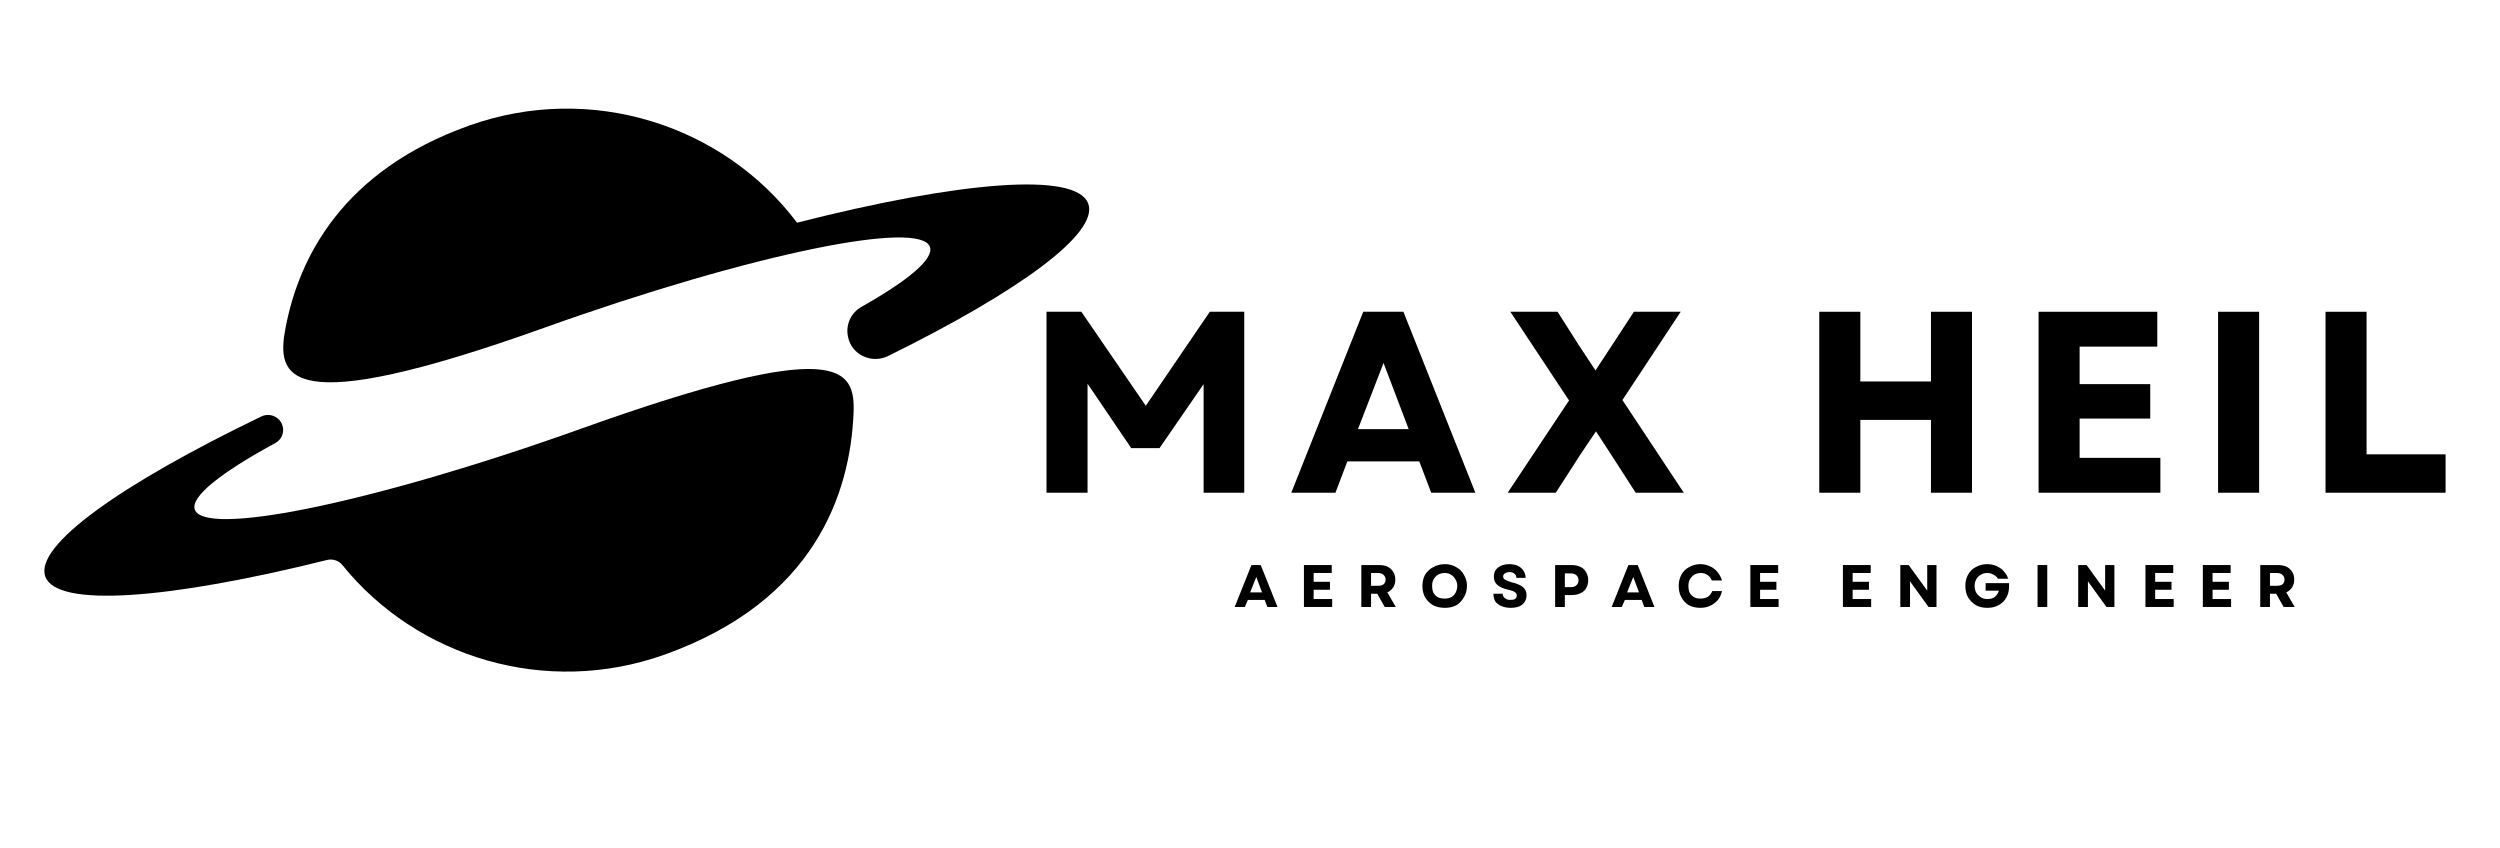
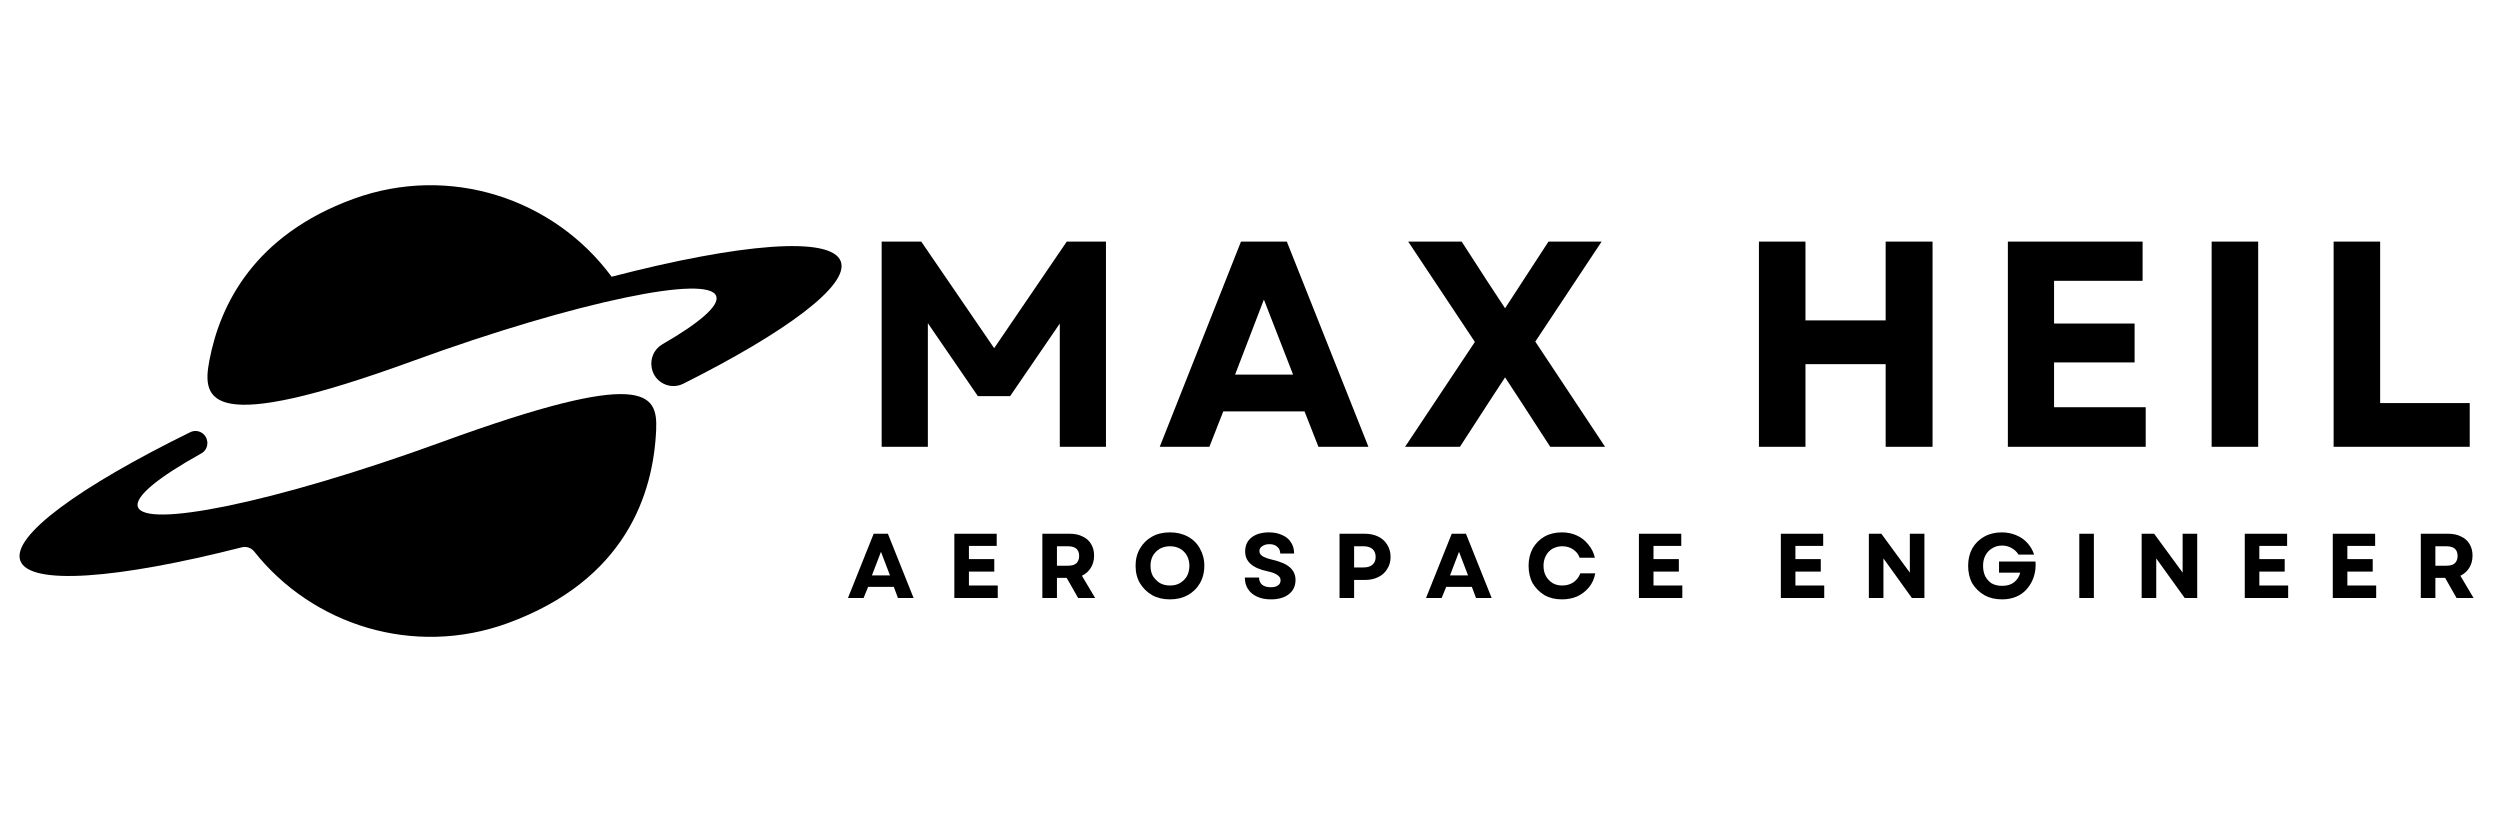
- <svg xmlns="http://www.w3.org/2000/svg" width="118" zoomAndPan="magnify" viewBox="0 0 88.5 30" height="40" preserveAspectRatio="xMidYMid meet" version="1.0">
+ <svg xmlns="http://www.w3.org/2000/svg" width="150" zoomAndPan="magnify" viewBox="0 0 112.5 37.5" height="50" preserveAspectRatio="xMidYMid meet" version="1.0">
  <defs>
    <g />
-     <clipPath id="a83bd56992">
-       <path d="M 1.184 13 L 31 13 L 31 24 L 1.184 24 Z M 1.184 13 " clip-rule="nonzero" />
+     <clipPath id="2def512379">
+       <path d="M 0.492 17 L 30 17 L 30 29 L 0.492 29 Z M 0.492 17 " clip-rule="nonzero" />
    </clipPath>
-     <clipPath id="163203eb7c">
-       <path d="M 10 3 L 38.926 3 L 38.926 14 L 10 14 Z M 10 3 " clip-rule="nonzero" />
+     <clipPath id="8d509b6b38">
+       <path d="M 105 10 L 111.512 10 L 111.512 21 L 105 21 Z M 105 10 " clip-rule="nonzero" />
    </clipPath>
-     <clipPath id="ad774621c1">
-       <path d="M 82 11 L 86.832 11 L 86.832 18 L 82 18 Z M 82 11 " clip-rule="nonzero" />
+     <clipPath id="9497bdd819">
+       <path d="M 108 24 L 111.512 24 L 111.512 27 L 108 27 Z M 108 24 " clip-rule="nonzero" />
    </clipPath>
  </defs>
-   <g clip-path="url(#a83bd56992)">
-     <path fill="#000000" d="M 20.57 15.176 C 16.828 16.516 13.371 17.504 10.871 18.008 C 8.57 18.469 7.074 18.516 6.898 18.043 C 6.73 17.59 7.82 16.73 9.746 15.684 C 9.938 15.582 10.047 15.371 10.02 15.156 C 10.02 15.152 10.016 15.148 10.016 15.145 C 9.969 14.793 9.582 14.586 9.254 14.742 C 4.281 17.137 1.203 19.32 1.605 20.414 C 2.02 21.527 5.988 21.215 11.574 19.824 C 11.777 19.773 11.992 19.844 12.121 20.004 C 14.762 23.273 19.324 24.676 23.531 23.172 C 28.848 21.27 30.094 17.461 30.215 14.641 C 30.285 13.016 29.746 11.895 20.57 15.176 Z M 20.57 15.176 " fill-opacity="1" fill-rule="nonzero" />
-   </g>
-   <g clip-path="url(#163203eb7c)">
-     <path fill="#000000" d="M 38.523 7.207 C 38.102 6.066 33.98 6.418 28.215 7.883 C 25.613 4.426 20.918 2.902 16.598 4.449 C 12.137 6.043 10.586 9.102 10.109 11.602 C 9.773 13.34 10.051 14.898 19.25 11.609 C 22.934 10.289 26.336 9.312 28.828 8.801 C 31.195 8.316 32.742 8.258 32.918 8.738 C 33.074 9.16 32.156 9.926 30.488 10.867 C 30.121 11.078 29.934 11.496 30.016 11.906 C 30.02 11.914 30.02 11.918 30.02 11.926 C 30.145 12.559 30.855 12.891 31.441 12.602 C 36.078 10.316 38.91 8.258 38.523 7.207 Z M 38.523 7.207 " fill-opacity="1" fill-rule="nonzero" />
-   </g>
-   <g fill="#000000" fill-opacity="1">
-     <g transform="translate(36.2801, 17.44227)">
-       <g>
-         <path d="M 0.766 0 L 0.766 -6.406 L 2 -6.406 L 4.281 -3.078 L 6.547 -6.406 L 7.766 -6.406 L 7.766 0 L 6.328 0 L 6.328 -3.844 L 4.766 -1.578 L 3.766 -1.578 L 2.219 -3.859 L 2.219 0 Z M 0.766 0 " />
-       </g>
-     </g>
-   </g>
-   <g fill="#000000" fill-opacity="1">
-     <g transform="translate(45.63366, 17.44227)">
-       <g>
-         <path d="M 0.078 0 L 2.625 -6.406 L 4.047 -6.406 L 6.594 0 L 5.031 0 L 4.609 -1.109 L 2.062 -1.109 L 1.641 0 Z M 2.438 -2.25 L 4.234 -2.25 L 3.344 -4.594 Z M 2.438 -2.25 " />
-       </g>
-     </g>
-   </g>
-   <g fill="#000000" fill-opacity="1">
-     <g transform="translate(53.12199, 17.44227)">
-       <g>
-         <path d="M 0.25 0 L 2.422 -3.266 L 0.344 -6.406 L 2.016 -6.406 L 2.781 -5.203 L 3.359 -4.328 L 4.719 -6.406 L 6.375 -6.406 L 4.312 -3.281 L 6.484 0 L 4.781 0 L 3.906 -1.359 L 3.375 -2.172 L 2.828 -1.359 L 1.953 0 Z M 0.25 0 " />
-       </g>
-     </g>
-   </g>
-   <g fill="#000000" fill-opacity="1">
-     <g transform="translate(60.67431, 17.44227)">
+   <g clip-path="url(#2def512379)">
+     <path fill="#000000" d="M 19.879 19.891 C 16.137 21.254 12.684 22.266 10.18 22.777 C 7.879 23.246 6.383 23.297 6.207 22.816 C 6.039 22.352 7.129 21.477 9.055 20.406 C 9.25 20.301 9.355 20.09 9.328 19.871 C 9.328 19.867 9.328 19.863 9.324 19.859 C 9.277 19.496 8.891 19.289 8.562 19.449 C 3.59 21.891 0.508 24.117 0.914 25.23 C 1.328 26.367 5.297 26.051 10.883 24.629 C 11.086 24.578 11.301 24.648 11.434 24.812 C 14.07 28.145 18.633 29.578 22.844 28.043 C 28.16 26.102 29.402 22.219 29.527 19.344 C 29.598 17.688 29.055 16.543 19.879 19.891 Z M 19.879 19.891 " fill-opacity="1" fill-rule="nonzero" />
+   </g>
+   <path fill="#000000" d="M 37.836 11.766 C 37.414 10.602 33.289 10.957 27.523 12.453 C 24.922 8.926 20.227 7.375 15.906 8.949 C 11.445 10.578 9.898 13.695 9.418 16.242 C 9.082 18.016 9.359 19.605 18.559 16.25 C 22.242 14.906 25.648 13.91 28.141 13.391 C 30.508 12.895 32.055 12.836 32.23 13.324 C 32.387 13.754 31.469 14.535 29.801 15.496 C 29.434 15.711 29.246 16.137 29.328 16.555 C 29.328 16.562 29.332 16.57 29.332 16.574 C 29.457 17.219 30.168 17.559 30.75 17.266 C 35.391 14.938 38.223 12.832 37.836 11.766 Z M 37.836 11.766 " fill-opacity="1" fill-rule="nonzero" />
+   <g fill="#000000" fill-opacity="1">
+     <g transform="translate(38.5655, 20.106)">
+       <g>
+         <path d="M 1.109 0 L 1.109 -9.234 L 2.891 -9.234 L 6.172 -4.438 L 9.438 -9.234 L 11.203 -9.234 L 11.203 0 L 9.125 0 L 9.125 -5.547 L 6.891 -2.281 L 5.438 -2.281 L 3.188 -5.562 L 3.188 0 Z M 1.109 0 " />
+       </g>
+     </g>
+   </g>
+   <g fill="#000000" fill-opacity="1">
+     <g transform="translate(52.06328, 20.106)">
+       <g>
+         <path d="M 0.125 0 L 3.781 -9.234 L 5.844 -9.234 L 9.516 0 L 7.266 0 L 6.641 -1.594 L 2.984 -1.594 L 2.359 0 Z M 3.516 -3.25 L 6.125 -3.25 L 4.812 -6.625 Z M 3.516 -3.25 " />
+       </g>
+     </g>
+   </g>
+   <g fill="#000000" fill-opacity="1">
+     <g transform="translate(62.86941, 20.106)">
+       <g>
+         <path d="M 0.359 0 L 3.5 -4.719 L 0.5 -9.234 L 2.906 -9.234 L 4.016 -7.516 L 4.859 -6.234 L 6.812 -9.234 L 9.203 -9.234 L 6.219 -4.734 L 9.359 0 L 6.891 0 L 5.625 -1.953 L 4.859 -3.125 L 4.094 -1.953 L 2.828 0 Z M 0.359 0 " />
+       </g>
+     </g>
+   </g>
+   <g fill="#000000" fill-opacity="1">
+     <g transform="translate(73.76789, 20.106)">
      <g />
    </g>
  </g>
  <g fill="#000000" fill-opacity="1">
-     <g transform="translate(63.63672, 17.44227)">
-       <g>
-         <path d="M 4.719 0 L 4.719 -2.578 L 2.219 -2.578 L 2.219 0 L 0.766 0 L 0.766 -6.406 L 2.219 -6.406 L 2.219 -3.938 L 4.719 -3.938 L 4.719 -6.406 L 6.172 -6.406 L 6.172 0 Z M 4.719 0 " />
-       </g>
-     </g>
-   </g>
-   <g fill="#000000" fill-opacity="1">
-     <g transform="translate(71.39936, 17.44227)">
-       <g>
-         <path d="M 0.766 0 L 0.766 -6.406 L 4.969 -6.406 L 4.969 -5.172 L 2.219 -5.172 L 2.219 -3.844 L 4.719 -3.844 L 4.719 -2.625 L 2.219 -2.625 L 2.219 -1.234 L 5.078 -1.234 L 5.078 0 Z M 0.766 0 " />
-       </g>
-     </g>
-   </g>
-   <g fill="#000000" fill-opacity="1">
-     <g transform="translate(77.75392, 17.44227)">
-       <g>
-         <path d="M 0.766 0 L 0.766 -6.406 L 2.219 -6.406 L 2.219 0 Z M 0.766 0 " />
-       </g>
-     </g>
-   </g>
-   <g clip-path="url(#ad774621c1)">
+     <g transform="translate(78.04285, 20.106)">
+       <g>
+         <path d="M 6.812 0 L 6.812 -3.719 L 3.203 -3.719 L 3.203 0 L 1.109 0 L 1.109 -9.234 L 3.203 -9.234 L 3.203 -5.688 L 6.812 -5.688 L 6.812 -9.234 L 8.922 -9.234 L 8.922 0 Z M 6.812 0 " />
+       </g>
+     </g>
+   </g>
+   <g fill="#000000" fill-opacity="1">
+     <g transform="translate(89.24482, 20.106)">
+       <g>
+         <path d="M 1.109 0 L 1.109 -9.234 L 7.172 -9.234 L 7.172 -7.469 L 3.188 -7.469 L 3.188 -5.547 L 6.812 -5.547 L 6.812 -3.797 L 3.188 -3.797 L 3.188 -1.781 L 7.312 -1.781 L 7.312 0 Z M 1.109 0 " />
+       </g>
+     </g>
+   </g>
+   <g fill="#000000" fill-opacity="1">
+     <g transform="translate(98.41486, 20.106)">
+       <g>
+         <path d="M 1.109 0 L 1.109 -9.234 L 3.203 -9.234 L 3.203 0 Z M 1.109 0 " />
+       </g>
+     </g>
+   </g>
+   <g clip-path="url(#8d509b6b38)">
    <g fill="#000000" fill-opacity="1">
-       <g transform="translate(81.55751, 17.44227)">
+       <g transform="translate(103.9037, 20.106)">
        <g>
-           <path d="M 0.766 0 L 0.766 -6.406 L 2.219 -6.406 L 2.219 -1.359 L 5.016 -1.359 L 5.016 0 Z M 0.766 0 " />
+           <path d="M 1.109 0 L 1.109 -9.234 L 3.203 -9.234 L 3.203 -1.969 L 7.234 -1.969 L 7.234 0 Z M 1.109 0 " />
        </g>
      </g>
    </g>
  </g>
  <g fill="#000000" fill-opacity="1">
-     <g transform="translate(43.69197, 21.48663)">
-       <g>
-         <path d="M 0.016 0 L 0.609 -1.484 L 0.938 -1.484 L 1.531 0 L 1.172 0 L 1.078 -0.25 L 0.484 -0.25 L 0.375 0 Z M 0.562 -0.516 L 0.984 -0.516 L 0.781 -1.062 Z M 0.562 -0.516 " />
-       </g>
-     </g>
-   </g>
-   <g fill="#000000" fill-opacity="1">
-     <g transform="translate(45.98724, 21.48663)">
-       <g>
-         <path d="M 0.172 0 L 0.172 -1.484 L 1.156 -1.484 L 1.156 -1.203 L 0.516 -1.203 L 0.516 -0.891 L 1.094 -0.891 L 1.094 -0.609 L 0.516 -0.609 L 0.516 -0.281 L 1.172 -0.281 L 1.172 0 Z M 0.172 0 " />
-       </g>
-     </g>
-   </g>
-   <g fill="#000000" fill-opacity="1">
-     <g transform="translate(48.01921, 21.48663)">
-       <g>
-         <path d="M 0.172 0 L 0.172 -1.484 L 0.812 -1.484 C 0.926 -1.484 1.023 -1.461 1.109 -1.422 C 1.191 -1.379 1.254 -1.32 1.297 -1.25 C 1.348 -1.176 1.375 -1.082 1.375 -0.969 C 1.375 -0.863 1.348 -0.77 1.297 -0.688 C 1.242 -0.613 1.176 -0.555 1.094 -0.516 L 1.391 0 L 1 0 L 0.734 -0.469 L 0.516 -0.469 L 0.516 0 Z M 0.516 -0.75 L 0.766 -0.75 C 0.848 -0.75 0.91 -0.766 0.953 -0.797 C 1.004 -0.836 1.031 -0.895 1.031 -0.969 C 1.031 -1.039 1.004 -1.098 0.953 -1.141 C 0.91 -1.18 0.848 -1.203 0.766 -1.203 L 0.516 -1.203 Z M 0.516 -0.75 " />
-       </g>
-     </g>
-   </g>
-   <g fill="#000000" fill-opacity="1">
-     <g transform="translate(50.25927, 21.48663)">
-       <g>
-         <path d="M 0.891 0.031 C 0.734 0.031 0.594 0 0.469 -0.062 C 0.352 -0.133 0.258 -0.227 0.188 -0.344 C 0.125 -0.457 0.094 -0.594 0.094 -0.75 C 0.094 -0.895 0.125 -1.023 0.188 -1.141 C 0.258 -1.254 0.352 -1.344 0.469 -1.406 C 0.594 -1.477 0.734 -1.516 0.891 -1.516 C 1.047 -1.516 1.18 -1.477 1.297 -1.406 C 1.41 -1.344 1.5 -1.254 1.562 -1.141 C 1.633 -1.023 1.672 -0.895 1.672 -0.75 C 1.672 -0.594 1.633 -0.457 1.562 -0.344 C 1.5 -0.227 1.41 -0.133 1.297 -0.062 C 1.18 0 1.047 0.031 0.891 0.031 Z M 0.438 -0.75 C 0.438 -0.656 0.453 -0.57 0.484 -0.5 C 0.523 -0.438 0.578 -0.383 0.641 -0.344 C 0.711 -0.312 0.797 -0.297 0.891 -0.297 C 0.973 -0.297 1.047 -0.312 1.109 -0.344 C 1.18 -0.383 1.234 -0.438 1.266 -0.5 C 1.305 -0.57 1.328 -0.656 1.328 -0.75 C 1.328 -0.832 1.305 -0.906 1.266 -0.969 C 1.234 -1.039 1.18 -1.098 1.109 -1.141 C 1.047 -1.18 0.973 -1.203 0.891 -1.203 C 0.797 -1.203 0.711 -1.18 0.641 -1.141 C 0.578 -1.098 0.523 -1.039 0.484 -0.969 C 0.453 -0.906 0.438 -0.832 0.438 -0.75 Z M 0.438 -0.75 " />
-       </g>
-     </g>
-   </g>
-   <g fill="#000000" fill-opacity="1">
-     <g transform="translate(52.77323, 21.48663)">
-       <g>
-         <path d="M 0.703 0.031 C 0.578 0.031 0.469 0.008 0.375 -0.031 C 0.281 -0.07 0.207 -0.129 0.156 -0.203 C 0.113 -0.285 0.094 -0.375 0.094 -0.469 L 0.422 -0.469 C 0.422 -0.406 0.445 -0.352 0.5 -0.312 C 0.551 -0.27 0.613 -0.25 0.688 -0.25 C 0.758 -0.25 0.816 -0.258 0.859 -0.281 C 0.898 -0.312 0.922 -0.352 0.922 -0.406 C 0.922 -0.457 0.895 -0.5 0.844 -0.531 C 0.801 -0.562 0.727 -0.586 0.625 -0.609 C 0.445 -0.648 0.316 -0.707 0.234 -0.781 C 0.148 -0.852 0.109 -0.953 0.109 -1.078 C 0.109 -1.211 0.156 -1.316 0.25 -1.391 C 0.352 -1.473 0.488 -1.516 0.656 -1.516 C 0.781 -1.516 0.883 -1.492 0.969 -1.453 C 1.051 -1.41 1.113 -1.352 1.156 -1.281 C 1.207 -1.207 1.234 -1.125 1.234 -1.031 L 0.906 -1.031 C 0.906 -1.094 0.883 -1.141 0.844 -1.172 C 0.801 -1.211 0.742 -1.234 0.672 -1.234 C 0.598 -1.234 0.539 -1.219 0.5 -1.188 C 0.457 -1.164 0.438 -1.129 0.438 -1.078 C 0.438 -1.035 0.457 -1 0.5 -0.969 C 0.551 -0.938 0.629 -0.906 0.734 -0.875 C 0.922 -0.832 1.055 -0.773 1.141 -0.703 C 1.223 -0.629 1.266 -0.535 1.266 -0.422 C 1.266 -0.273 1.211 -0.16 1.109 -0.078 C 1.016 -0.004 0.879 0.031 0.703 0.031 Z M 0.703 0.031 " />
-       </g>
-     </g>
-   </g>
-   <g fill="#000000" fill-opacity="1">
-     <g transform="translate(54.87953, 21.48663)">
-       <g>
-         <path d="M 0.172 0 L 0.172 -1.484 L 0.766 -1.484 C 0.879 -1.484 0.977 -1.461 1.062 -1.422 C 1.156 -1.379 1.223 -1.316 1.266 -1.234 C 1.316 -1.148 1.344 -1.055 1.344 -0.953 C 1.344 -0.836 1.316 -0.738 1.266 -0.656 C 1.223 -0.582 1.156 -0.523 1.062 -0.484 C 0.977 -0.441 0.879 -0.422 0.766 -0.422 L 0.516 -0.422 L 0.516 0 Z M 0.516 -0.703 L 0.734 -0.703 C 0.816 -0.703 0.879 -0.723 0.922 -0.766 C 0.973 -0.805 1 -0.867 1 -0.953 C 1 -1.023 0.973 -1.082 0.922 -1.125 C 0.879 -1.164 0.816 -1.188 0.734 -1.188 L 0.516 -1.188 Z M 0.516 -0.703 " />
-       </g>
-     </g>
-   </g>
-   <g fill="#000000" fill-opacity="1">
-     <g transform="translate(57.03678, 21.48663)">
-       <g>
-         <path d="M 0.016 0 L 0.609 -1.484 L 0.938 -1.484 L 1.531 0 L 1.172 0 L 1.078 -0.25 L 0.484 -0.25 L 0.375 0 Z M 0.562 -0.516 L 0.984 -0.516 L 0.781 -1.062 Z M 0.562 -0.516 " />
-       </g>
-     </g>
-   </g>
-   <g fill="#000000" fill-opacity="1">
-     <g transform="translate(59.33204, 21.48663)">
-       <g>
-         <path d="M 0.859 0.031 C 0.711 0.031 0.578 0 0.453 -0.062 C 0.336 -0.133 0.25 -0.227 0.188 -0.344 C 0.125 -0.457 0.094 -0.594 0.094 -0.75 C 0.094 -0.895 0.125 -1.023 0.188 -1.141 C 0.25 -1.254 0.336 -1.344 0.453 -1.406 C 0.578 -1.477 0.711 -1.516 0.859 -1.516 C 0.984 -1.516 1.098 -1.488 1.203 -1.438 C 1.305 -1.395 1.395 -1.328 1.469 -1.234 C 1.539 -1.148 1.594 -1.051 1.625 -0.938 L 1.266 -0.938 C 1.242 -1.008 1.195 -1.07 1.125 -1.125 C 1.051 -1.176 0.969 -1.203 0.875 -1.203 C 0.789 -1.203 0.711 -1.18 0.641 -1.141 C 0.578 -1.098 0.523 -1.039 0.484 -0.969 C 0.453 -0.906 0.438 -0.832 0.438 -0.75 C 0.438 -0.656 0.453 -0.57 0.484 -0.5 C 0.523 -0.438 0.578 -0.383 0.641 -0.344 C 0.703 -0.312 0.773 -0.297 0.859 -0.297 C 0.961 -0.297 1.051 -0.316 1.125 -0.359 C 1.195 -0.41 1.25 -0.477 1.281 -0.562 L 1.625 -0.562 C 1.602 -0.445 1.555 -0.344 1.484 -0.25 C 1.41 -0.164 1.32 -0.098 1.219 -0.047 C 1.113 0.004 0.992 0.031 0.859 0.031 Z M 0.859 0.031 " />
-       </g>
-     </g>
-   </g>
-   <g fill="#000000" fill-opacity="1">
-     <g transform="translate(61.7908, 21.48663)">
-       <g>
-         <path d="M 0.172 0 L 0.172 -1.484 L 1.156 -1.484 L 1.156 -1.203 L 0.516 -1.203 L 0.516 -0.891 L 1.094 -0.891 L 1.094 -0.609 L 0.516 -0.609 L 0.516 -0.281 L 1.172 -0.281 L 1.172 0 Z M 0.172 0 " />
-       </g>
-     </g>
-   </g>
-   <g fill="#000000" fill-opacity="1">
-     <g transform="translate(63.82277, 21.48663)">
+     <g transform="translate(38.12733, 26.90964)">
+       <g>
+         <path d="M 0.031 0 L 1.188 -2.891 L 1.828 -2.891 L 2.984 0 L 2.281 0 L 2.094 -0.5 L 0.938 -0.5 L 0.734 0 Z M 1.109 -1.016 L 1.922 -1.016 L 1.516 -2.078 Z M 1.109 -1.016 " />
+       </g>
+     </g>
+   </g>
+   <g fill="#000000" fill-opacity="1">
+     <g transform="translate(42.60148, 26.90964)">
+       <g>
+         <path d="M 0.344 0 L 0.344 -2.891 L 2.25 -2.891 L 2.25 -2.344 L 1 -2.344 L 1 -1.75 L 2.141 -1.75 L 2.141 -1.188 L 1 -1.188 L 1 -0.562 L 2.297 -0.562 L 2.297 0 Z M 0.344 0 " />
+       </g>
+     </g>
+   </g>
+   <g fill="#000000" fill-opacity="1">
+     <g transform="translate(46.5624, 26.90964)">
+       <g>
+         <path d="M 0.344 0 L 0.344 -2.891 L 1.578 -2.891 C 1.805 -2.891 2 -2.848 2.156 -2.766 C 2.32 -2.691 2.445 -2.582 2.531 -2.438 C 2.625 -2.289 2.672 -2.113 2.672 -1.906 C 2.672 -1.688 2.617 -1.5 2.516 -1.344 C 2.422 -1.195 2.289 -1.082 2.125 -1 L 2.719 0 L 1.953 0 L 1.438 -0.906 L 1 -0.906 L 1 0 Z M 1 -1.453 L 1.5 -1.453 C 1.664 -1.453 1.789 -1.488 1.875 -1.562 C 1.957 -1.645 2 -1.754 2 -1.891 C 2 -2.035 1.957 -2.145 1.875 -2.219 C 1.789 -2.289 1.664 -2.328 1.5 -2.328 L 1 -2.328 Z M 1 -1.453 " />
+       </g>
+     </g>
+   </g>
+   <g fill="#000000" fill-opacity="1">
+     <g transform="translate(50.92894, 26.90964)">
+       <g>
+         <path d="M 1.719 0.062 C 1.414 0.062 1.148 0 0.922 -0.125 C 0.691 -0.258 0.508 -0.438 0.375 -0.656 C 0.238 -0.883 0.172 -1.148 0.172 -1.453 C 0.172 -1.742 0.238 -2.004 0.375 -2.234 C 0.508 -2.461 0.691 -2.641 0.922 -2.766 C 1.148 -2.891 1.414 -2.953 1.719 -2.953 C 2.02 -2.953 2.285 -2.891 2.516 -2.766 C 2.754 -2.641 2.938 -2.461 3.062 -2.234 C 3.195 -2.004 3.266 -1.742 3.266 -1.453 C 3.266 -1.148 3.195 -0.883 3.062 -0.656 C 2.938 -0.438 2.754 -0.258 2.516 -0.125 C 2.285 0 2.02 0.062 1.719 0.062 Z M 0.844 -1.453 C 0.844 -1.273 0.879 -1.117 0.953 -0.984 C 1.035 -0.859 1.141 -0.754 1.266 -0.672 C 1.398 -0.598 1.551 -0.562 1.719 -0.562 C 1.895 -0.562 2.047 -0.598 2.172 -0.672 C 2.305 -0.754 2.41 -0.859 2.484 -0.984 C 2.555 -1.117 2.594 -1.273 2.594 -1.453 C 2.594 -1.617 2.555 -1.77 2.484 -1.906 C 2.41 -2.039 2.305 -2.145 2.172 -2.219 C 2.047 -2.289 1.895 -2.328 1.719 -2.328 C 1.551 -2.328 1.398 -2.289 1.266 -2.219 C 1.141 -2.145 1.035 -2.039 0.953 -1.906 C 0.879 -1.77 0.844 -1.617 0.844 -1.453 Z M 0.844 -1.453 " />
+       </g>
+     </g>
+   </g>
+   <g fill="#000000" fill-opacity="1">
+     <g transform="translate(55.82939, 26.90964)">
+       <g>
+         <path d="M 1.359 0.062 C 1.117 0.062 0.91 0.02 0.734 -0.062 C 0.555 -0.145 0.422 -0.258 0.328 -0.406 C 0.234 -0.551 0.188 -0.723 0.188 -0.922 L 0.828 -0.922 C 0.828 -0.785 0.875 -0.676 0.969 -0.594 C 1.062 -0.52 1.191 -0.484 1.359 -0.484 C 1.492 -0.484 1.598 -0.508 1.672 -0.562 C 1.754 -0.613 1.797 -0.691 1.797 -0.797 C 1.797 -0.891 1.75 -0.969 1.656 -1.031 C 1.562 -1.102 1.41 -1.16 1.203 -1.203 C 0.867 -1.273 0.617 -1.383 0.453 -1.531 C 0.285 -1.676 0.203 -1.863 0.203 -2.094 C 0.203 -2.363 0.297 -2.57 0.484 -2.719 C 0.68 -2.875 0.945 -2.953 1.281 -2.953 C 1.508 -2.953 1.707 -2.91 1.875 -2.828 C 2.051 -2.754 2.18 -2.645 2.266 -2.5 C 2.359 -2.363 2.406 -2.195 2.406 -2 L 1.781 -2 C 1.781 -2.125 1.738 -2.223 1.656 -2.297 C 1.57 -2.379 1.453 -2.422 1.297 -2.422 C 1.16 -2.422 1.051 -2.391 0.969 -2.328 C 0.883 -2.273 0.844 -2.203 0.844 -2.109 C 0.844 -2.023 0.883 -1.953 0.969 -1.891 C 1.062 -1.828 1.219 -1.77 1.438 -1.719 C 1.801 -1.633 2.062 -1.52 2.219 -1.375 C 2.383 -1.227 2.469 -1.039 2.469 -0.812 C 2.469 -0.539 2.367 -0.328 2.172 -0.172 C 1.973 -0.016 1.703 0.062 1.359 0.062 Z M 1.359 0.062 " />
+       </g>
+     </g>
+   </g>
+   <g fill="#000000" fill-opacity="1">
+     <g transform="translate(59.93518, 26.90964)">
+       <g>
+         <path d="M 0.344 0 L 0.344 -2.891 L 1.484 -2.891 C 1.711 -2.891 1.91 -2.848 2.078 -2.766 C 2.254 -2.68 2.391 -2.562 2.484 -2.406 C 2.586 -2.25 2.641 -2.062 2.641 -1.844 C 2.641 -1.633 2.586 -1.453 2.484 -1.297 C 2.391 -1.141 2.254 -1.02 2.078 -0.938 C 1.91 -0.852 1.711 -0.812 1.484 -0.812 L 1 -0.812 L 1 0 Z M 1 -1.375 L 1.422 -1.375 C 1.598 -1.375 1.734 -1.414 1.828 -1.5 C 1.922 -1.582 1.969 -1.695 1.969 -1.844 C 1.969 -2 1.922 -2.117 1.828 -2.203 C 1.734 -2.285 1.598 -2.328 1.422 -2.328 L 1 -2.328 Z M 1 -1.375 " />
+       </g>
+     </g>
+   </g>
+   <g fill="#000000" fill-opacity="1">
+     <g transform="translate(64.1403, 26.90964)">
+       <g>
+         <path d="M 0.031 0 L 1.188 -2.891 L 1.828 -2.891 L 2.984 0 L 2.281 0 L 2.094 -0.5 L 0.938 -0.5 L 0.734 0 Z M 1.109 -1.016 L 1.922 -1.016 L 1.516 -2.078 Z M 1.109 -1.016 " />
+       </g>
+     </g>
+   </g>
+   <g fill="#000000" fill-opacity="1">
+     <g transform="translate(68.61445, 26.90964)">
+       <g>
+         <path d="M 1.672 0.062 C 1.379 0.062 1.117 0 0.891 -0.125 C 0.672 -0.258 0.492 -0.438 0.359 -0.656 C 0.234 -0.883 0.172 -1.148 0.172 -1.453 C 0.172 -1.742 0.234 -2.004 0.359 -2.234 C 0.492 -2.461 0.672 -2.641 0.891 -2.766 C 1.117 -2.891 1.379 -2.953 1.672 -2.953 C 1.922 -2.953 2.145 -2.906 2.344 -2.812 C 2.551 -2.719 2.723 -2.582 2.859 -2.406 C 3.004 -2.238 3.102 -2.039 3.156 -1.812 L 2.469 -1.812 C 2.414 -1.969 2.316 -2.094 2.172 -2.188 C 2.035 -2.281 1.875 -2.328 1.688 -2.328 C 1.531 -2.328 1.383 -2.289 1.25 -2.219 C 1.125 -2.145 1.023 -2.039 0.953 -1.906 C 0.879 -1.77 0.844 -1.617 0.844 -1.453 C 0.844 -1.273 0.879 -1.117 0.953 -0.984 C 1.023 -0.859 1.125 -0.754 1.25 -0.672 C 1.375 -0.598 1.52 -0.562 1.688 -0.562 C 1.875 -0.562 2.039 -0.609 2.188 -0.703 C 2.332 -0.805 2.438 -0.941 2.5 -1.109 L 3.172 -1.109 C 3.129 -0.867 3.035 -0.66 2.891 -0.484 C 2.754 -0.316 2.582 -0.18 2.375 -0.078 C 2.164 0.016 1.93 0.062 1.672 0.062 Z M 1.672 0.062 " />
+       </g>
+     </g>
+   </g>
+   <g fill="#000000" fill-opacity="1">
+     <g transform="translate(73.40729, 26.90964)">
+       <g>
+         <path d="M 0.344 0 L 0.344 -2.891 L 2.25 -2.891 L 2.25 -2.344 L 1 -2.344 L 1 -1.75 L 2.141 -1.75 L 2.141 -1.188 L 1 -1.188 L 1 -0.562 L 2.297 -0.562 L 2.297 0 Z M 0.344 0 " />
+       </g>
+     </g>
+   </g>
+   <g fill="#000000" fill-opacity="1">
+     <g transform="translate(77.36822, 26.90964)">
      <g />
    </g>
  </g>
  <g fill="#000000" fill-opacity="1">
-     <g transform="translate(65.06701, 21.48663)">
-       <g>
-         <path d="M 0.172 0 L 0.172 -1.484 L 1.156 -1.484 L 1.156 -1.203 L 0.516 -1.203 L 0.516 -0.891 L 1.094 -0.891 L 1.094 -0.609 L 0.516 -0.609 L 0.516 -0.281 L 1.172 -0.281 L 1.172 0 Z M 0.172 0 " />
-       </g>
-     </g>
-   </g>
-   <g fill="#000000" fill-opacity="1">
-     <g transform="translate(67.09899, 21.48663)">
-       <g>
-         <path d="M 0.172 0 L 0.172 -1.484 L 0.469 -1.484 L 1.125 -0.578 L 1.125 -1.484 L 1.453 -1.484 L 1.453 0 L 1.172 0 L 0.516 -0.906 L 0.516 0 Z M 0.172 0 " />
-       </g>
-     </g>
-   </g>
-   <g fill="#000000" fill-opacity="1">
-     <g transform="translate(69.47919, 21.48663)">
-       <g>
-         <path d="M 0.875 0.031 C 0.719 0.031 0.582 0 0.469 -0.062 C 0.352 -0.133 0.258 -0.227 0.188 -0.344 C 0.125 -0.457 0.094 -0.594 0.094 -0.75 C 0.094 -0.895 0.125 -1.023 0.188 -1.141 C 0.25 -1.254 0.336 -1.344 0.453 -1.406 C 0.578 -1.477 0.711 -1.516 0.859 -1.516 C 0.984 -1.516 1.094 -1.492 1.188 -1.453 C 1.289 -1.41 1.379 -1.348 1.453 -1.266 C 1.523 -1.191 1.578 -1.102 1.609 -1 L 1.25 -1 C 1.207 -1.062 1.156 -1.109 1.094 -1.141 C 1.031 -1.18 0.957 -1.203 0.875 -1.203 C 0.781 -1.203 0.703 -1.18 0.641 -1.141 C 0.578 -1.109 0.523 -1.055 0.484 -0.984 C 0.441 -0.91 0.422 -0.832 0.422 -0.75 C 0.422 -0.656 0.441 -0.57 0.484 -0.5 C 0.523 -0.438 0.578 -0.383 0.641 -0.344 C 0.703 -0.301 0.781 -0.281 0.875 -0.281 C 0.988 -0.281 1.078 -0.305 1.141 -0.359 C 1.211 -0.422 1.258 -0.492 1.281 -0.578 L 0.812 -0.578 L 0.812 -0.844 L 1.641 -0.844 C 1.648 -0.719 1.641 -0.598 1.609 -0.484 C 1.578 -0.379 1.523 -0.285 1.453 -0.203 C 1.379 -0.129 1.297 -0.07 1.203 -0.031 C 1.109 0.008 1 0.031 0.875 0.031 Z M 0.875 0.031 " />
-       </g>
-     </g>
-   </g>
-   <g fill="#000000" fill-opacity="1">
-     <g transform="translate(71.95706, 21.48663)">
-       <g>
-         <path d="M 0.172 0 L 0.172 -1.484 L 0.516 -1.484 L 0.516 0 Z M 0.172 0 " />
-       </g>
-     </g>
-   </g>
-   <g fill="#000000" fill-opacity="1">
-     <g transform="translate(73.39664, 21.48663)">
-       <g>
-         <path d="M 0.172 0 L 0.172 -1.484 L 0.469 -1.484 L 1.125 -0.578 L 1.125 -1.484 L 1.453 -1.484 L 1.453 0 L 1.172 0 L 0.516 -0.906 L 0.516 0 Z M 0.172 0 " />
-       </g>
-     </g>
-   </g>
-   <g fill="#000000" fill-opacity="1">
-     <g transform="translate(75.77684, 21.48663)">
-       <g>
-         <path d="M 0.172 0 L 0.172 -1.484 L 1.156 -1.484 L 1.156 -1.203 L 0.516 -1.203 L 0.516 -0.891 L 1.094 -0.891 L 1.094 -0.609 L 0.516 -0.609 L 0.516 -0.281 L 1.172 -0.281 L 1.172 0 Z M 0.172 0 " />
-       </g>
-     </g>
-   </g>
-   <g fill="#000000" fill-opacity="1">
-     <g transform="translate(77.80881, 21.48663)">
-       <g>
-         <path d="M 0.172 0 L 0.172 -1.484 L 1.156 -1.484 L 1.156 -1.203 L 0.516 -1.203 L 0.516 -0.891 L 1.094 -0.891 L 1.094 -0.609 L 0.516 -0.609 L 0.516 -0.281 L 1.172 -0.281 L 1.172 0 Z M 0.172 0 " />
-       </g>
-     </g>
-   </g>
-   <g fill="#000000" fill-opacity="1">
-     <g transform="translate(79.84079, 21.48663)">
-       <g>
-         <path d="M 0.172 0 L 0.172 -1.484 L 0.812 -1.484 C 0.926 -1.484 1.023 -1.461 1.109 -1.422 C 1.191 -1.379 1.254 -1.32 1.297 -1.25 C 1.348 -1.176 1.375 -1.082 1.375 -0.969 C 1.375 -0.863 1.348 -0.77 1.297 -0.688 C 1.242 -0.613 1.176 -0.555 1.094 -0.516 L 1.391 0 L 1 0 L 0.734 -0.469 L 0.516 -0.469 L 0.516 0 Z M 0.516 -0.75 L 0.766 -0.75 C 0.848 -0.75 0.91 -0.766 0.953 -0.797 C 1.004 -0.836 1.031 -0.895 1.031 -0.969 C 1.031 -1.039 1.004 -1.098 0.953 -1.141 C 0.91 -1.18 0.848 -1.203 0.766 -1.203 L 0.516 -1.203 Z M 0.516 -0.75 " />
+     <g transform="translate(79.79361, 26.90964)">
+       <g>
+         <path d="M 0.344 0 L 0.344 -2.891 L 2.25 -2.891 L 2.25 -2.344 L 1 -2.344 L 1 -1.75 L 2.141 -1.75 L 2.141 -1.188 L 1 -1.188 L 1 -0.562 L 2.297 -0.562 L 2.297 0 Z M 0.344 0 " />
+       </g>
+     </g>
+   </g>
+   <g fill="#000000" fill-opacity="1">
+     <g transform="translate(83.75453, 26.90964)">
+       <g>
+         <path d="M 0.344 0 L 0.344 -2.891 L 0.906 -2.891 L 2.188 -1.141 L 2.188 -2.891 L 2.844 -2.891 L 2.844 0 L 2.281 0 L 1 -1.781 L 1 0 Z M 0.344 0 " />
+       </g>
+     </g>
+   </g>
+   <g fill="#000000" fill-opacity="1">
+     <g transform="translate(88.39424, 26.90964)">
+       <g>
+         <path d="M 1.703 0.062 C 1.398 0.062 1.133 0 0.906 -0.125 C 0.676 -0.258 0.492 -0.438 0.359 -0.656 C 0.234 -0.883 0.172 -1.148 0.172 -1.453 C 0.172 -1.742 0.234 -2.004 0.359 -2.234 C 0.492 -2.461 0.676 -2.641 0.906 -2.766 C 1.133 -2.891 1.395 -2.953 1.688 -2.953 C 1.914 -2.953 2.129 -2.91 2.328 -2.828 C 2.535 -2.742 2.707 -2.625 2.844 -2.469 C 2.977 -2.32 3.078 -2.148 3.141 -1.953 L 2.438 -1.953 C 2.363 -2.078 2.258 -2.176 2.125 -2.25 C 2 -2.32 1.859 -2.359 1.703 -2.359 C 1.523 -2.359 1.375 -2.316 1.25 -2.234 C 1.125 -2.16 1.023 -2.055 0.953 -1.922 C 0.879 -1.785 0.844 -1.629 0.844 -1.453 C 0.844 -1.273 0.875 -1.117 0.938 -0.984 C 1.008 -0.848 1.109 -0.738 1.234 -0.656 C 1.367 -0.582 1.523 -0.547 1.703 -0.547 C 1.922 -0.547 2.098 -0.598 2.234 -0.703 C 2.379 -0.816 2.473 -0.961 2.516 -1.141 L 1.562 -1.141 L 1.562 -1.641 L 3.203 -1.641 C 3.223 -1.391 3.195 -1.16 3.125 -0.953 C 3.062 -0.754 2.961 -0.578 2.828 -0.422 C 2.703 -0.266 2.539 -0.145 2.344 -0.062 C 2.156 0.02 1.941 0.062 1.703 0.062 Z M 1.703 0.062 " />
+       </g>
+     </g>
+   </g>
+   <g fill="#000000" fill-opacity="1">
+     <g transform="translate(93.22434, 26.90964)">
+       <g>
+         <path d="M 0.344 0 L 0.344 -2.891 L 1 -2.891 L 1 0 Z M 0.344 0 " />
+       </g>
+     </g>
+   </g>
+   <g fill="#000000" fill-opacity="1">
+     <g transform="translate(96.03051, 26.90964)">
+       <g>
+         <path d="M 0.344 0 L 0.344 -2.891 L 0.906 -2.891 L 2.188 -1.141 L 2.188 -2.891 L 2.844 -2.891 L 2.844 0 L 2.281 0 L 1 -1.781 L 1 0 Z M 0.344 0 " />
+       </g>
+     </g>
+   </g>
+   <g fill="#000000" fill-opacity="1">
+     <g transform="translate(100.6702, 26.90964)">
+       <g>
+         <path d="M 0.344 0 L 0.344 -2.891 L 2.25 -2.891 L 2.25 -2.344 L 1 -2.344 L 1 -1.75 L 2.141 -1.75 L 2.141 -1.188 L 1 -1.188 L 1 -0.562 L 2.297 -0.562 L 2.297 0 Z M 0.344 0 " />
+       </g>
+     </g>
+   </g>
+   <g fill="#000000" fill-opacity="1">
+     <g transform="translate(104.6312, 26.90964)">
+       <g>
+         <path d="M 0.344 0 L 0.344 -2.891 L 2.25 -2.891 L 2.25 -2.344 L 1 -2.344 L 1 -1.75 L 2.141 -1.75 L 2.141 -1.188 L 1 -1.188 L 1 -0.562 L 2.297 -0.562 L 2.297 0 Z M 0.344 0 " />
+       </g>
+     </g>
+   </g>
+   <g clip-path="url(#9497bdd819)">
+     <g fill="#000000" fill-opacity="1">
+       <g transform="translate(108.5921, 26.90964)">
+         <g>
+           <path d="M 0.344 0 L 0.344 -2.891 L 1.578 -2.891 C 1.805 -2.891 2 -2.848 2.156 -2.766 C 2.32 -2.691 2.445 -2.582 2.531 -2.438 C 2.625 -2.289 2.672 -2.113 2.672 -1.906 C 2.672 -1.688 2.617 -1.5 2.516 -1.344 C 2.422 -1.195 2.289 -1.082 2.125 -1 L 2.719 0 L 1.953 0 L 1.438 -0.906 L 1 -0.906 L 1 0 Z M 1 -1.453 L 1.5 -1.453 C 1.664 -1.453 1.789 -1.488 1.875 -1.562 C 1.957 -1.645 2 -1.754 2 -1.891 C 2 -2.035 1.957 -2.145 1.875 -2.219 C 1.789 -2.289 1.664 -2.328 1.5 -2.328 L 1 -2.328 Z M 1 -1.453 " />
+         </g>
      </g>
    </g>
  </g>
</svg>
